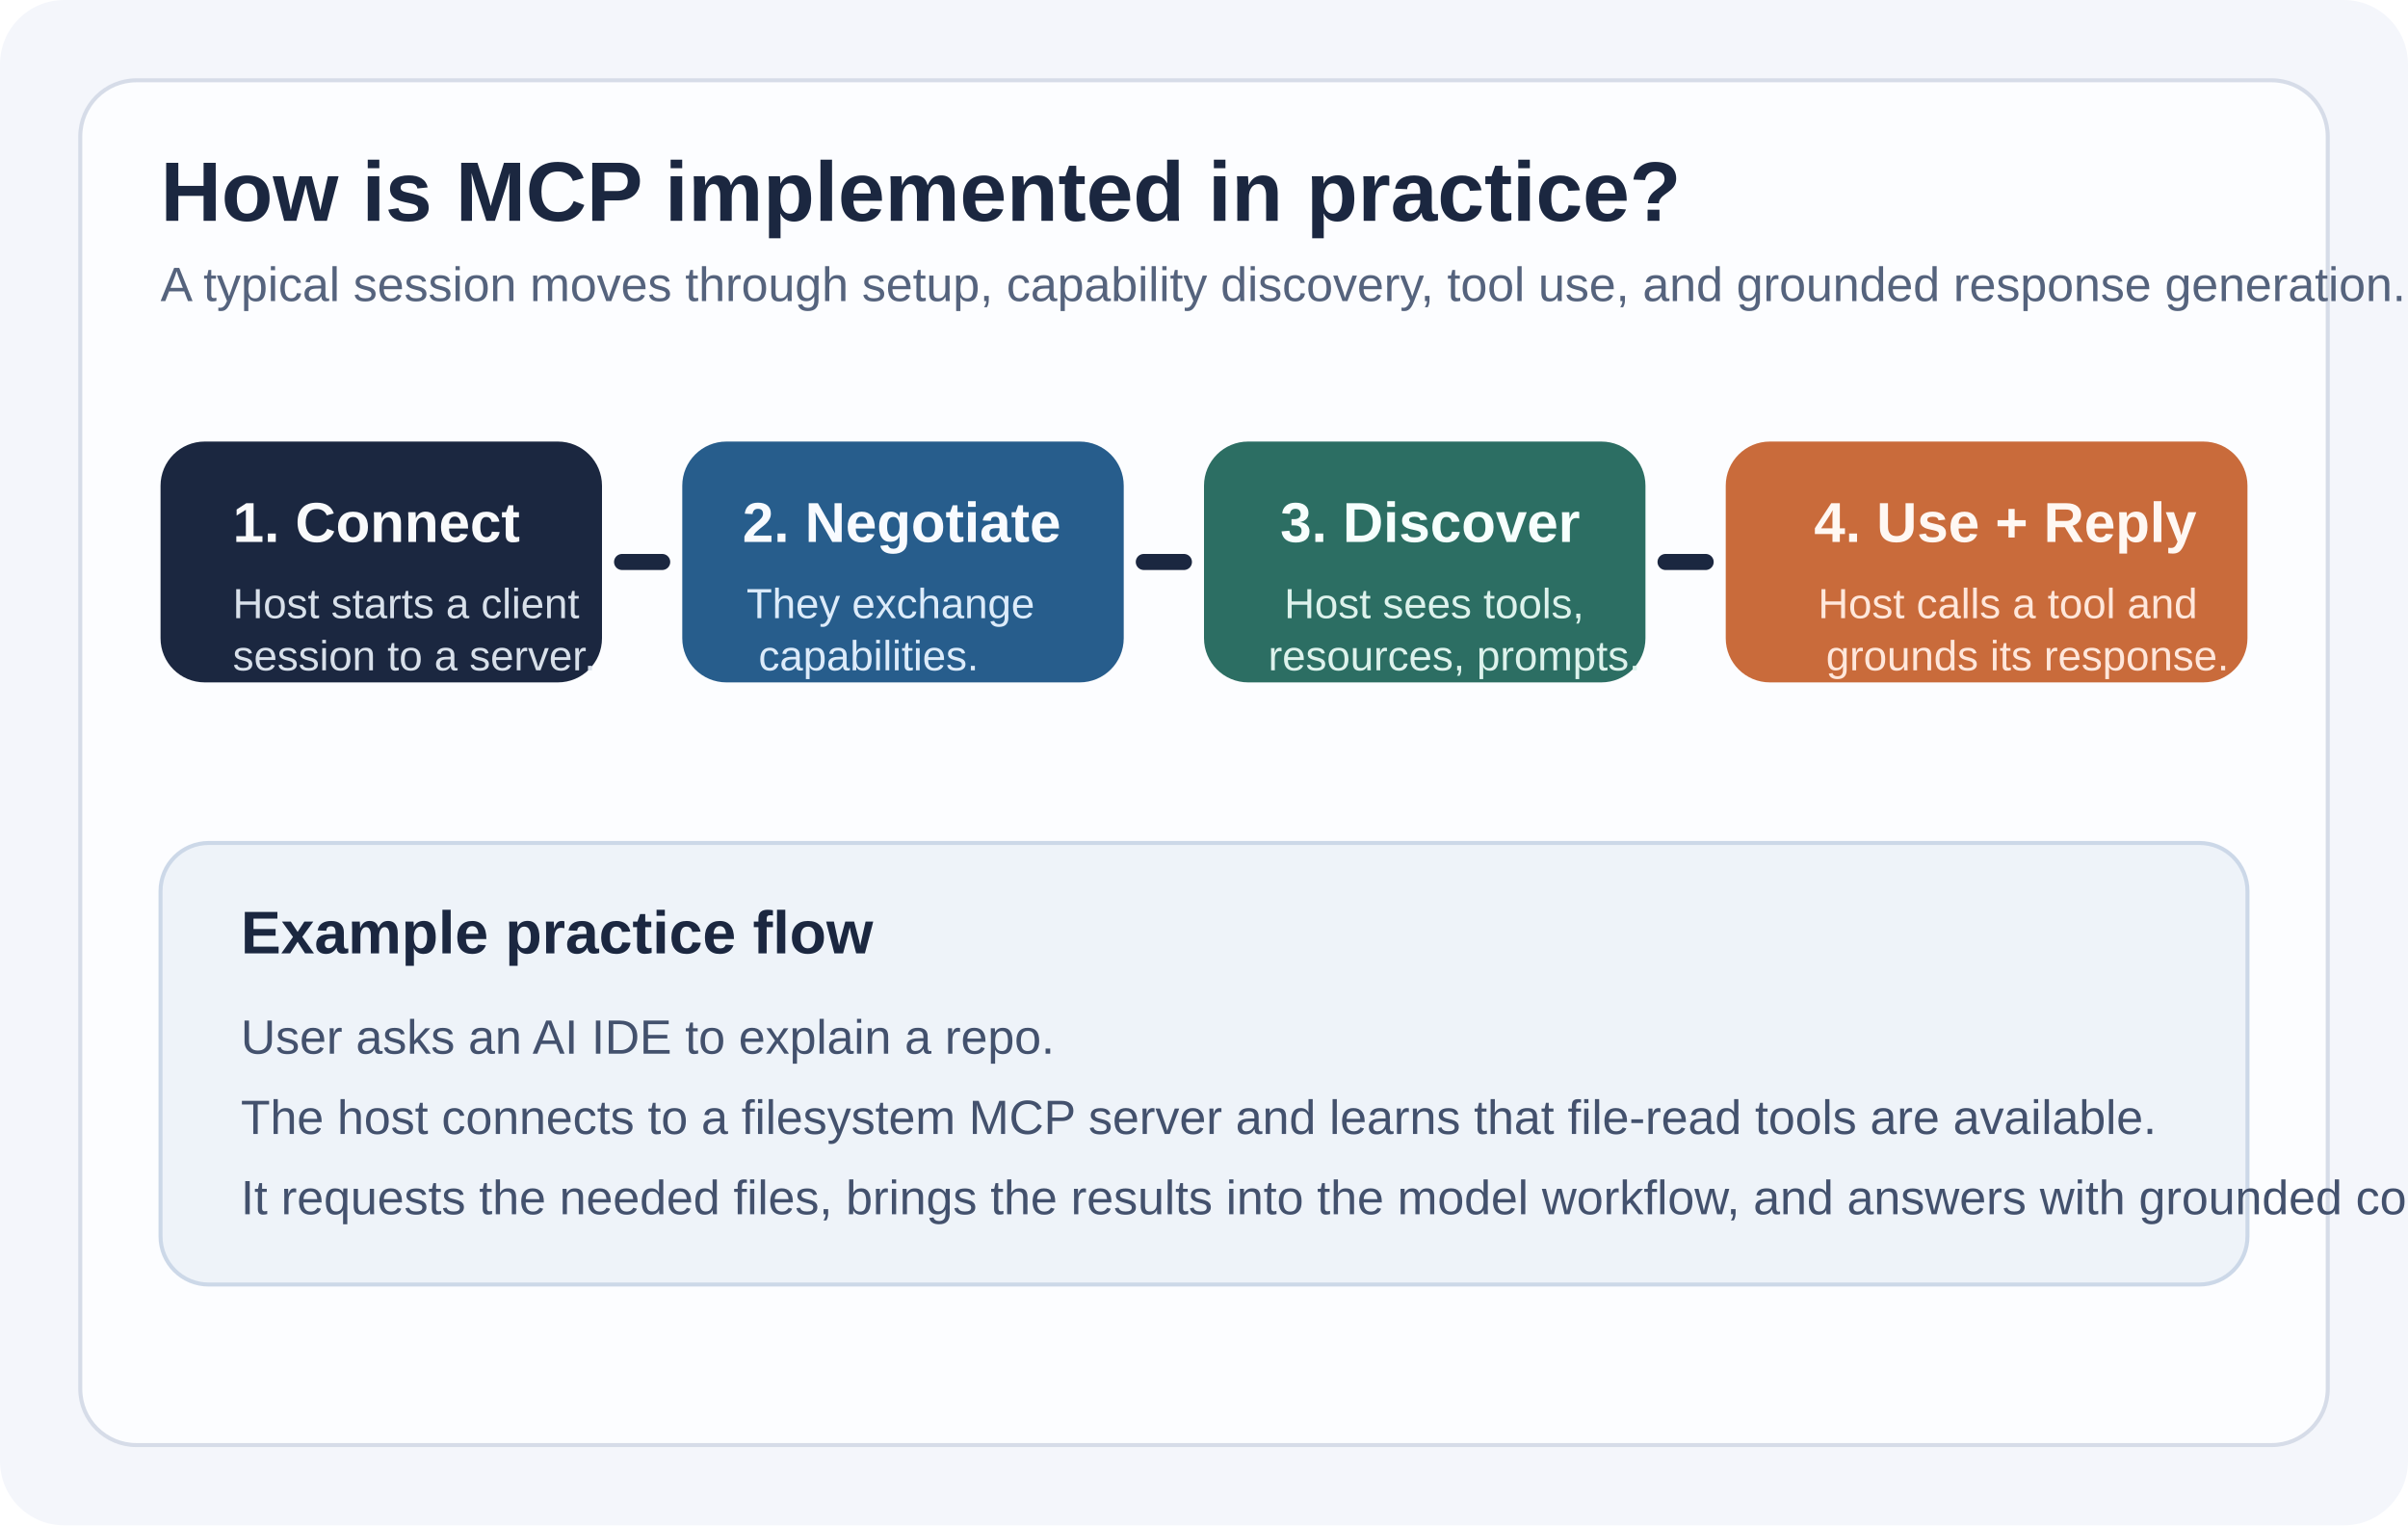
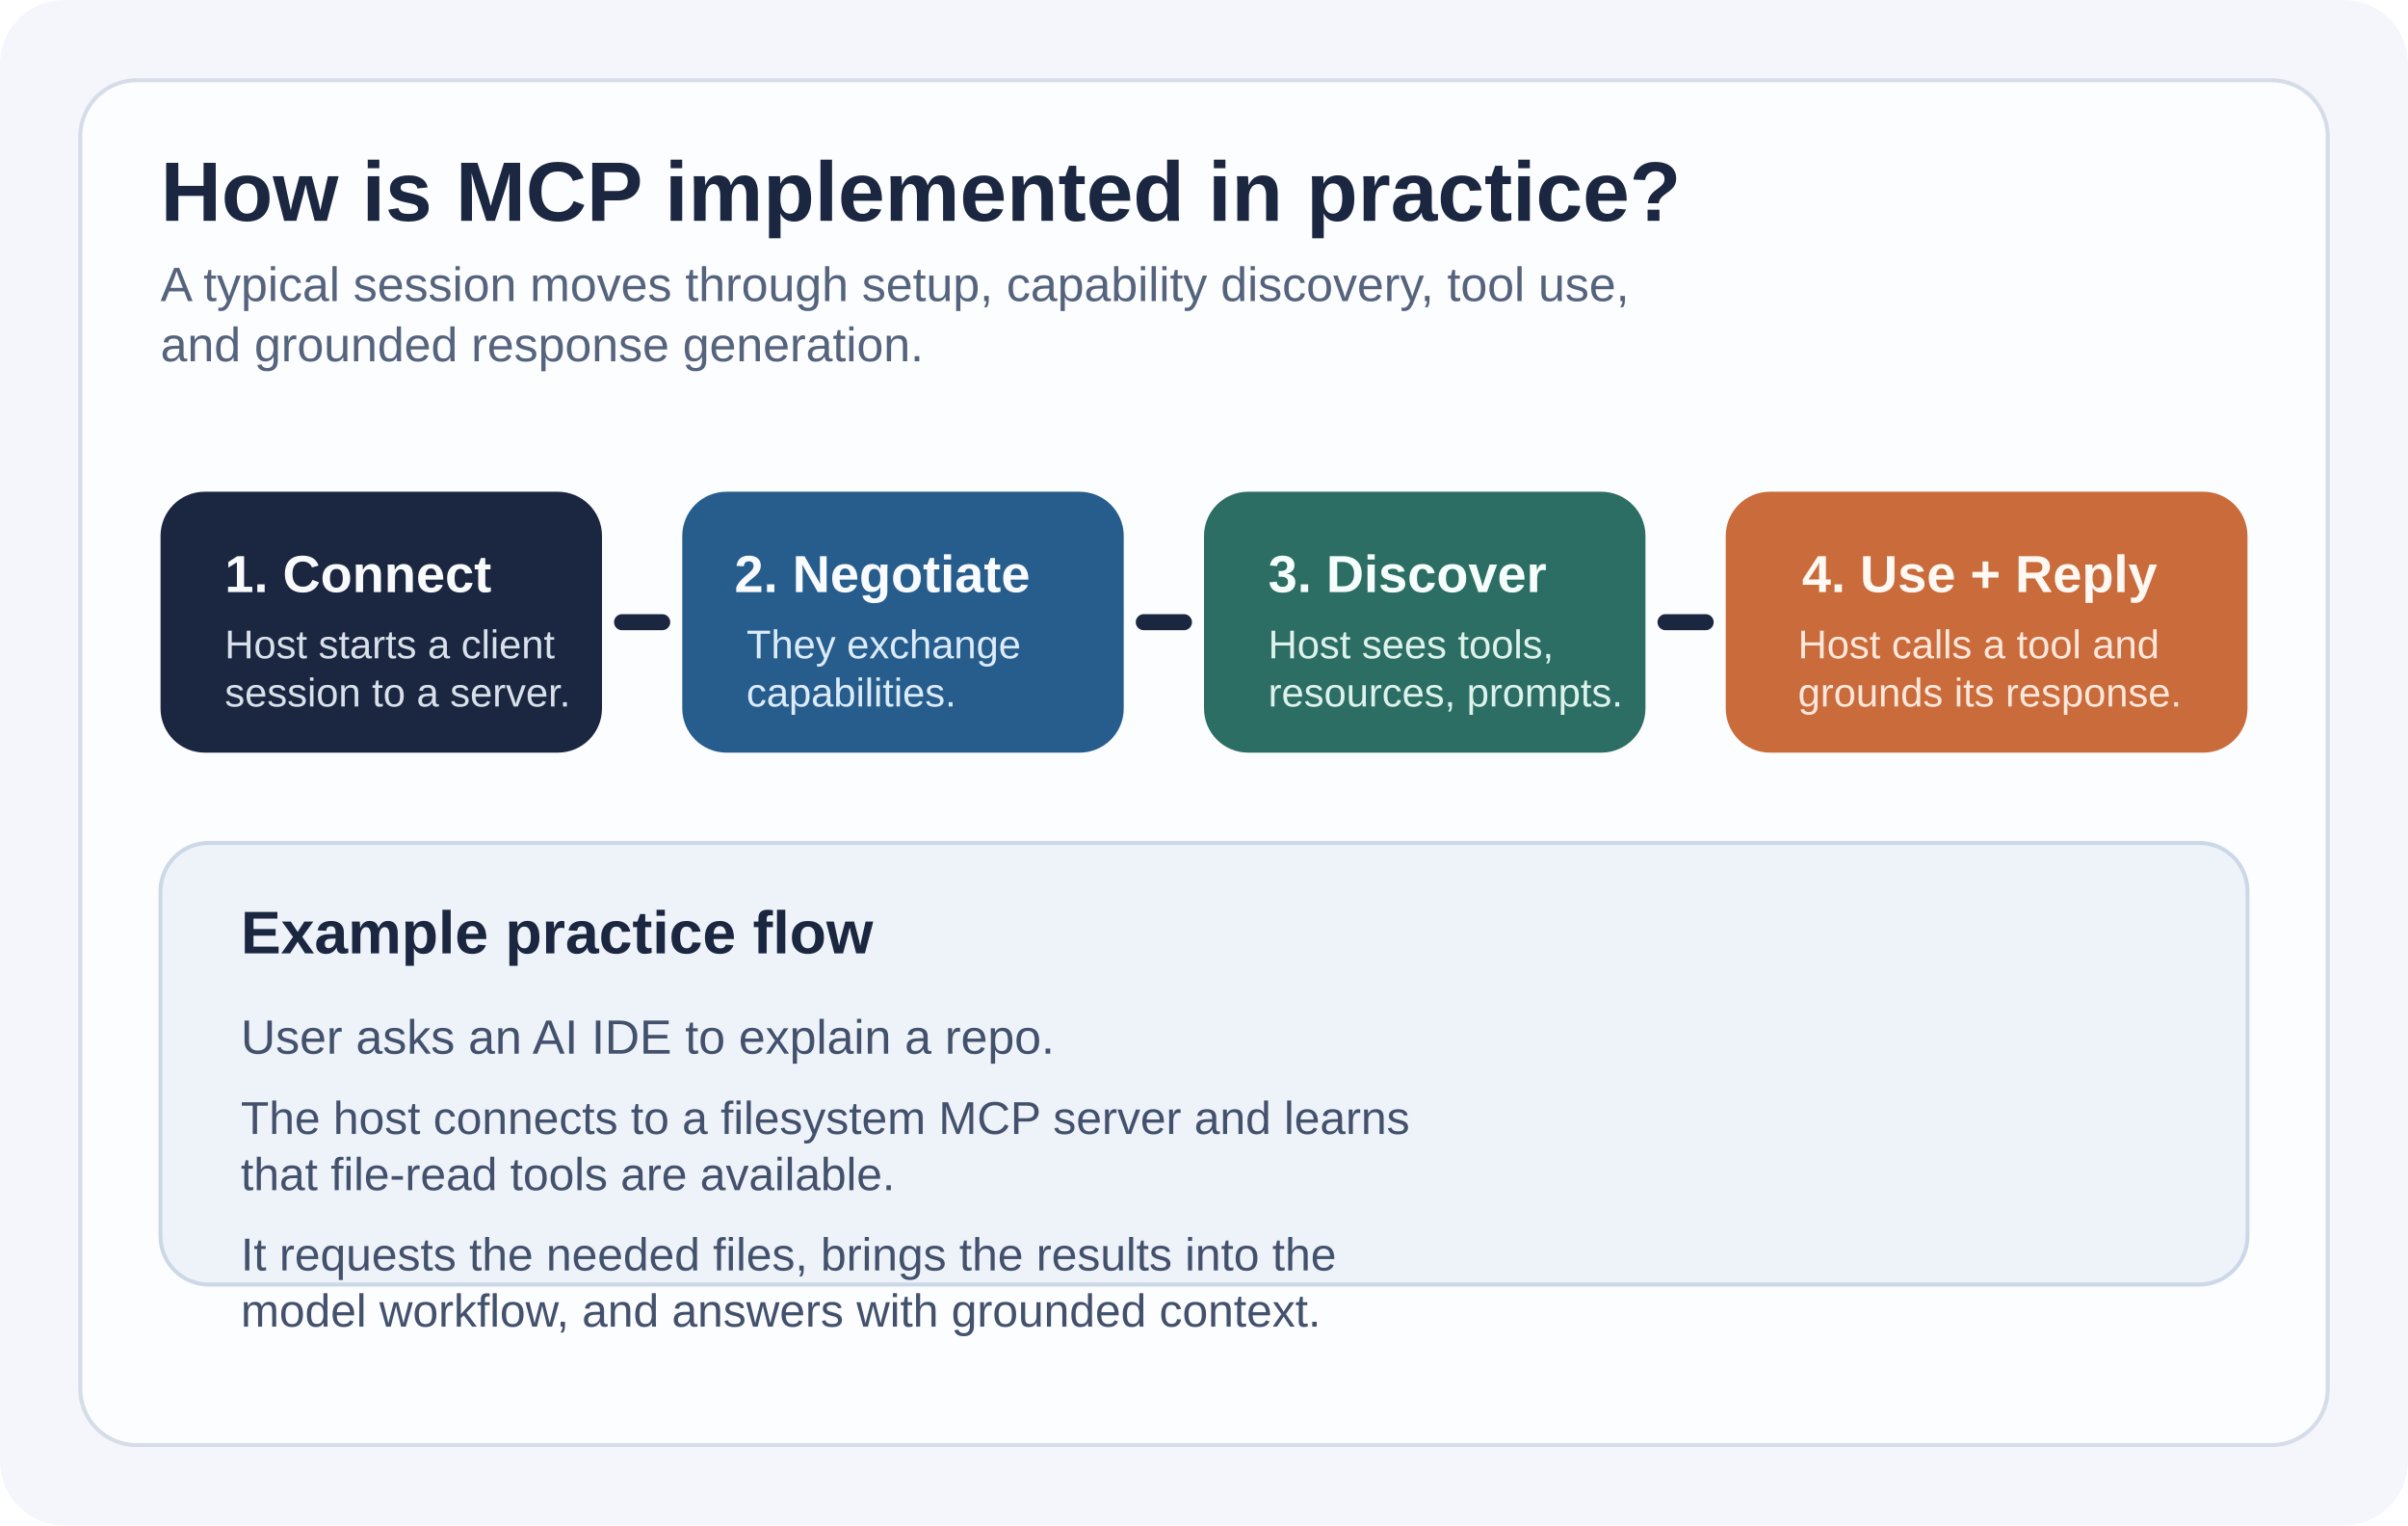
<svg xmlns="http://www.w3.org/2000/svg" width="1200" height="760" viewBox="0 0 1200 760" fill="none">
  <rect width="1200" height="760" rx="32" fill="#F4F6FB" />
  <rect x="40" y="40" width="1120" height="680" rx="28" fill="#FCFDFF" stroke="#D6DCE8" stroke-width="2" />
  <text x="80" y="110" fill="#1B2740" font-family="Segoe UI, Arial, sans-serif" font-size="42" font-weight="700">How is MCP implemented in practice?</text>
-   <text x="80" y="150" fill="#55637D" font-family="Segoe UI, Arial, sans-serif" font-size="24">A typical session moves through setup, capability discovery, tool use, and grounded response generation.</text>
-   <rect x="80" y="220" width="220" height="120" rx="22" fill="#1B2740" />
-   <text x="116" y="270" fill="#F9FAFB" font-family="Segoe UI, Arial, sans-serif" font-size="28" font-weight="700">1. Connect</text>
-   <text x="116" y="308" fill="#D8E0EA" font-family="Segoe UI, Arial, sans-serif" font-size="21">Host starts a client</text>
-   <text x="116" y="334" fill="#D8E0EA" font-family="Segoe UI, Arial, sans-serif" font-size="21">session to a server.</text>
-   <rect x="340" y="220" width="220" height="120" rx="22" fill="#275D8C" />
-   <text x="370" y="270" fill="#F8FBFF" font-family="Segoe UI, Arial, sans-serif" font-size="28" font-weight="700">2. Negotiate</text>
-   <text x="372" y="308" fill="#DCEBFA" font-family="Segoe UI, Arial, sans-serif" font-size="21">They exchange</text>
-   <text x="378" y="334" fill="#DCEBFA" font-family="Segoe UI, Arial, sans-serif" font-size="21">capabilities.</text>
-   <rect x="600" y="220" width="220" height="120" rx="22" fill="#2C6E63" />
-   <text x="638" y="270" fill="#F7FFFD" font-family="Segoe UI, Arial, sans-serif" font-size="28" font-weight="700">3. Discover</text>
-   <text x="640" y="308" fill="#DDF2EC" font-family="Segoe UI, Arial, sans-serif" font-size="21">Host sees tools,</text>
-   <text x="632" y="334" fill="#DDF2EC" font-family="Segoe UI, Arial, sans-serif" font-size="21">resources, prompts.</text>
-   <rect x="860" y="220" width="260" height="120" rx="22" fill="#C96B3B" />
-   <text x="904" y="270" fill="#FFF8F3" font-family="Segoe UI, Arial, sans-serif" font-size="28" font-weight="700">4. Use + Reply</text>
-   <text x="906" y="308" fill="#FFE7DB" font-family="Segoe UI, Arial, sans-serif" font-size="21">Host calls a tool and</text>
-   <text x="910" y="334" fill="#FFE7DB" font-family="Segoe UI, Arial, sans-serif" font-size="21">grounds its response.</text>
-   <path d="M310 280H330" stroke="#1B2740" stroke-width="8" stroke-linecap="round" />
-   <path d="M570 280H590" stroke="#1B2740" stroke-width="8" stroke-linecap="round" />
-   <path d="M830 280H850" stroke="#1B2740" stroke-width="8" stroke-linecap="round" />
+   <text x="80" y="150" fill="#55637D" font-family="Segoe UI, Arial, sans-serif" font-size="24">
+     <tspan x="80" dy="0">A typical session moves through setup, capability discovery, tool use,</tspan>
+     <tspan x="80" dy="30">and grounded response generation.</tspan>
+   </text>
+   <rect x="80" y="245" width="220" height="130" rx="22" fill="#1B2740" />
+   <text x="112" y="295" fill="#F9FAFB" font-family="Segoe UI, Arial, sans-serif" font-size="26" font-weight="700">1. Connect</text>
+   <text x="112" y="328" fill="#D8E0EA" font-family="Segoe UI, Arial, sans-serif" font-size="20">
+     <tspan x="112" dy="0">Host starts a client</tspan>
+     <tspan x="112" dy="24">session to a server.</tspan>
+   </text>
+   <rect x="340" y="245" width="220" height="130" rx="22" fill="#275D8C" />
+   <text x="366" y="295" fill="#F8FBFF" font-family="Segoe UI, Arial, sans-serif" font-size="26" font-weight="700">2. Negotiate</text>
+   <text x="372" y="328" fill="#DCEBFA" font-family="Segoe UI, Arial, sans-serif" font-size="20">
+     <tspan x="372" dy="0">They exchange</tspan>
+     <tspan x="372" dy="24">capabilities.</tspan>
+   </text>
+   <rect x="600" y="245" width="220" height="130" rx="22" fill="#2C6E63" />
+   <text x="632" y="295" fill="#F7FFFD" font-family="Segoe UI, Arial, sans-serif" font-size="26" font-weight="700">3. Discover</text>
+   <text x="632" y="328" fill="#DDF2EC" font-family="Segoe UI, Arial, sans-serif" font-size="20">
+     <tspan x="632" dy="0">Host sees tools,</tspan>
+     <tspan x="632" dy="24">resources, prompts.</tspan>
+   </text>
+   <rect x="860" y="245" width="260" height="130" rx="22" fill="#C96B3B" />
+   <text x="898" y="295" fill="#FFF8F3" font-family="Segoe UI, Arial, sans-serif" font-size="26" font-weight="700">4. Use + Reply</text>
+   <text x="896" y="328" fill="#FFE7DB" font-family="Segoe UI, Arial, sans-serif" font-size="20">
+     <tspan x="896" dy="0">Host calls a tool and</tspan>
+     <tspan x="896" dy="24">grounds its response.</tspan>
+   </text>
+   <path d="M310 310H330" stroke="#1B2740" stroke-width="8" stroke-linecap="round" />
+   <path d="M570 310H590" stroke="#1B2740" stroke-width="8" stroke-linecap="round" />
+   <path d="M830 310H850" stroke="#1B2740" stroke-width="8" stroke-linecap="round" />
  <rect x="80" y="420" width="1040" height="220" rx="24" fill="#EEF3F9" stroke="#CCD8E8" stroke-width="2" />
  <text x="120" y="475" fill="#1B2740" font-family="Segoe UI, Arial, sans-serif" font-size="30" font-weight="700">Example practice flow</text>
  <text x="120" y="525" fill="#43516D" font-family="Segoe UI, Arial, sans-serif" font-size="24">User asks an AI IDE to explain a repo.</text>
-   <text x="120" y="565" fill="#43516D" font-family="Segoe UI, Arial, sans-serif" font-size="24">The host connects to a filesystem MCP server and learns that file-read tools are available.</text>
-   <text x="120" y="605" fill="#43516D" font-family="Segoe UI, Arial, sans-serif" font-size="24">It requests the needed files, brings the results into the model workflow, and answers with grounded context.</text>
+   <text x="120" y="565" fill="#43516D" font-family="Segoe UI, Arial, sans-serif" font-size="23">
+     <tspan x="120" dy="0">The host connects to a filesystem MCP server and learns</tspan>
+     <tspan x="120" dy="28">that file-read tools are available.</tspan>
+   </text>
+   <text x="120" y="633" fill="#43516D" font-family="Segoe UI, Arial, sans-serif" font-size="23">
+     <tspan x="120" dy="0">It requests the needed files, brings the results into the</tspan>
+     <tspan x="120" dy="28">model workflow, and answers with grounded context.</tspan>
+   </text>
</svg>
